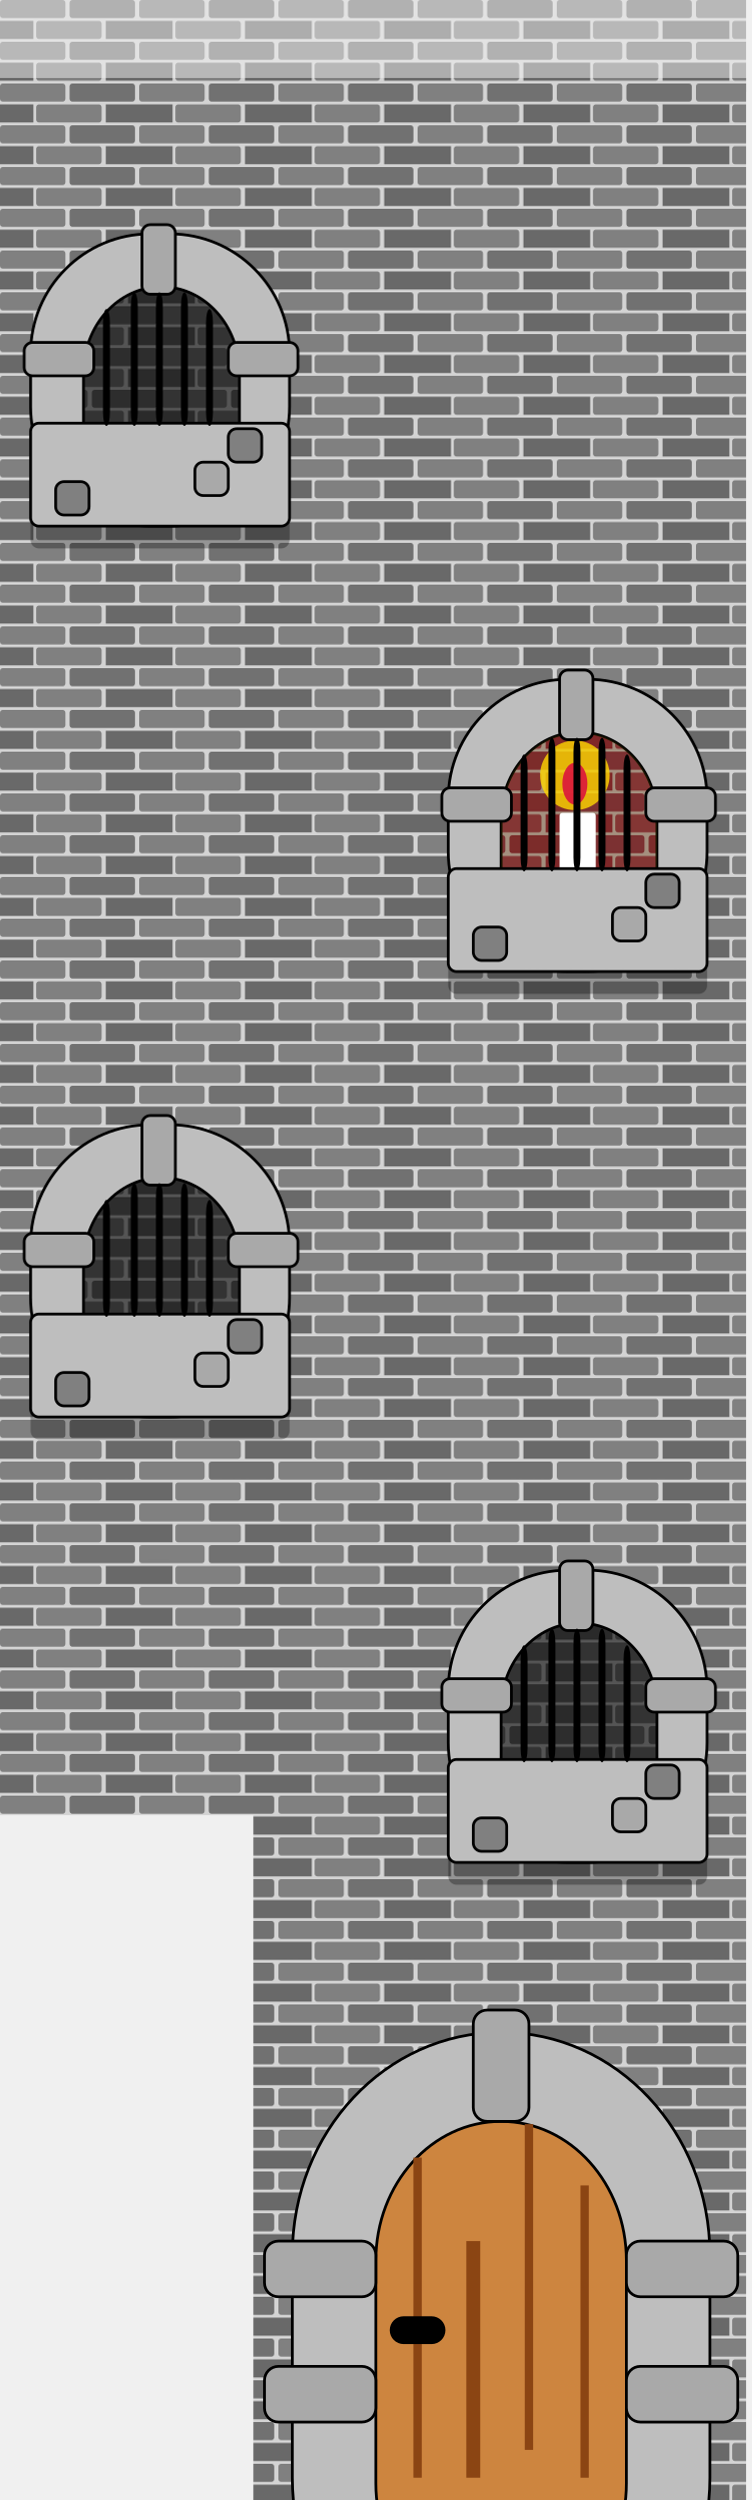
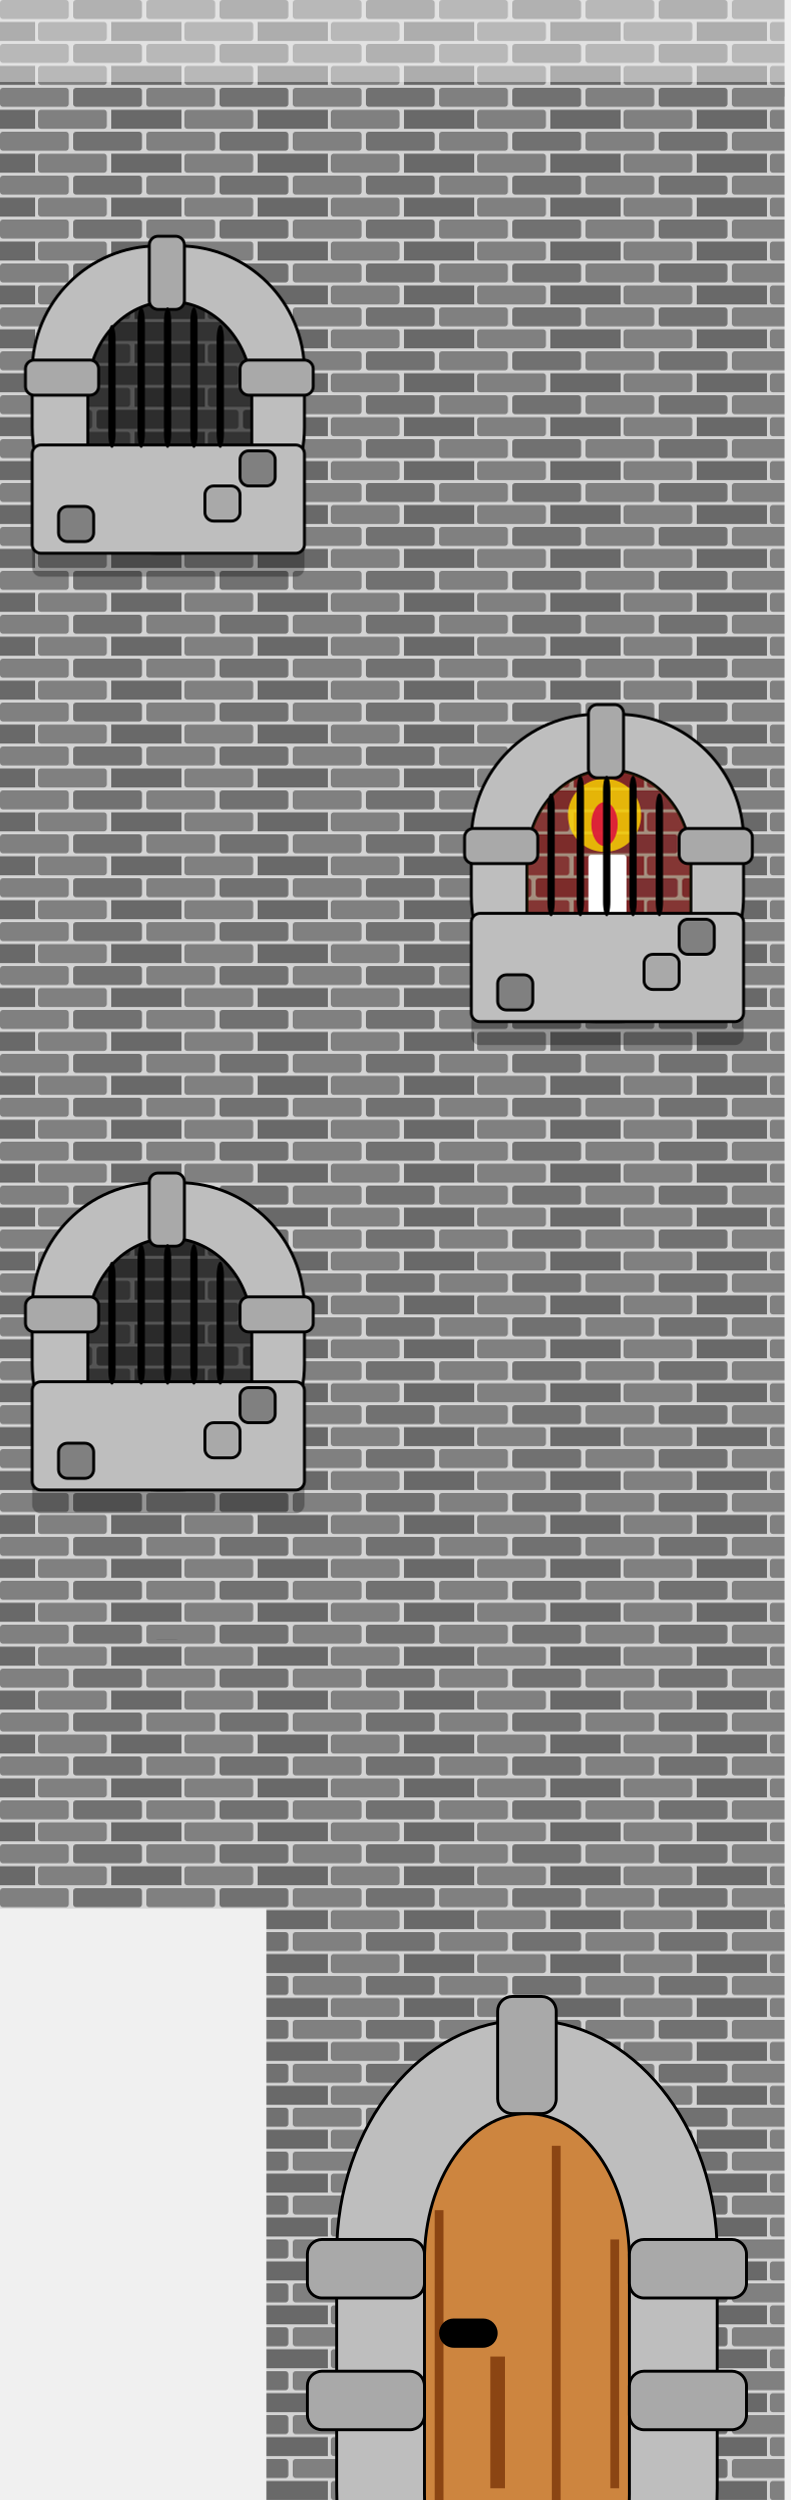
- <svg xmlns="http://www.w3.org/2000/svg" width="270" height="898" class="cover5">
+ <svg xmlns="http://www.w3.org/2000/svg" width="270" height="854" class="cover5">
  <defs>
    <pattern id="redBricks" patternUnits="userSpaceOnUse" x="0" y="0" width="50" height="15">
      <rect width="50" height="15" x="0" y="0" fill="#dcc0c7" />
      <rect width="23.5" height="6.5" x="0" y="0" rx="1" fill="#9d2c4e" />
      <rect width="23.5" height="6.5" x="25" y="0" rx="1" fill="#9c2343" />
      <rect width="12" height="6.5" x="0" y="7.5" fill="#a11d3e" />
      <rect width="23.5" height="6.5" x="13" y="7.5" rx="1" fill="#aa3553" />
      <rect width="12" height="6.5" x="38" y="7.5" fill="#a11d3e" />
    </pattern>
    <pattern id="greyBricks" patternUnits="userSpaceOnUse" x="0" y="0" width="50" height="15">
      <rect width="50" height="15" x="0" y="0" fill="lightgrey" />
      <rect width="23.5" height="6.5" x="0" y="0" rx="1" fill="grey" />
      <rect width="23.5" height="6.5" x="25" y="0" rx="1" fill="#717171" />
      <rect width="12" height="6.5" x="0" y="7.5" fill="dimgrey" />
      <rect width="23.5" height="6.5" x="13" y="7.5" rx="1" fill="#808080" />
      <rect width="12" height="6.5" x="38" y="7.5" fill="dimgrey" />
    </pattern>
    <pattern id="windowPattern" patternUnits="userSpaceOnUse" x="8" y="80" width="150" height="160">
      <rect width="93" height="37" x="3" y="80" opacity=".3" rx="3" />
      <rect width="93" height="105" x="3" y="4" fill="#bebebe" rx="43" stroke="black" />
      <rect width="56" height="83" x="22" y="23" rx="31" stroke="black" fill="url(#greyBricks)" />
      <rect width="56" height="83" x="22" y="23" rx="31" opacity=".6" />
      <rect width="93" height="37" x="3" y="72" fill="#bebebe" rx="3" stroke="black" />
      <rect width="12" height="25" x="43" y=".7" fill="darkgrey" rx="3" stroke="black" />
      <rect width="25" height="12" x=".7" y="43" fill="darkgrey" rx="3" stroke="black" />
      <rect width="25" height="12" x="74" y="43" fill="darkgrey" rx="3" stroke="black" />
      <rect width="12" height="12" x="74" y="74" fill="grey" rx="3" stroke="black" />
      <rect width="12" height="12" x="62" y="86" fill="darkgrey" rx="3" stroke="black" />
      <rect width="12" height="12" x="12" y="93" fill="grey" rx="3" stroke="black" />
      <rect width="2.5" height="42" x="29" y="31" rx="5" />
      <rect width="2.5" height="48" x="39" y="25" rx="5" />
      <rect width="2.5" height="48" x="48" y="25" rx="5" />
      <rect width="2.5" height="48" x="57" y="25" rx="5" />
      <rect width="2.5" height="42" x="66" y="31" rx="5" />
    </pattern>
    <pattern id="windowCandle" patternUnits="userSpaceOnUse" x="8" y="80" width="150" height="160">
      <rect width="93" height="37" x="3" y="80" opacity=".3" rx="3" />
      <rect width="93" height="105" x="3" y="4" fill="#bebebe" rx="43" stroke="black" />
      <rect width="56" height="83" x="22" y="23" rx="31" stroke="black" fill="url(#redBricks)" />
      <rect width="56" height="83" x="22" y="23" rx="31" opacity=".3" />
      <rect width="56" height="83" x="22" y="23" rx="31" fill="gold" opacity=".1" />
      <rect width="13" height="22" x="43" y="52" rx="1" fill="white" />
      <rect width="25" height="25" x="36" y="26" rx="15" fill="gold" opacity=".8" />
      <rect width="9" height="15" x="44" y="34" rx="15" fill="crimson" opacity=".9" />
      <rect width="93" height="37" x="3" y="72" fill="#bebebe" rx="3" stroke="black" />
      <rect width="12" height="25" x="43" y=".7" fill="darkgrey" rx="3" stroke="black" />
      <rect width="25" height="12" x=".7" y="43" fill="darkgrey" rx="3" stroke="black" />
      <rect width="25" height="12" x="74" y="43" fill="darkgrey" rx="3" stroke="black" />
      <rect width="12" height="12" x="74" y="74" fill="grey" rx="3" stroke="black" />
      <rect width="12" height="12" x="62" y="86" fill="darkgrey" rx="3" stroke="black" />
      <rect width="12" height="12" x="12" y="93" fill="grey" rx="3" stroke="black" />
      <rect width="2.5" height="42" x="29" y="31" rx="5" />
      <rect width="2.5" height="48" x="39" y="25" rx="5" />
      <rect width="2.5" height="48" x="48" y="25" rx="5" />
      <rect width="2.5" height="48" x="57" y="25" rx="5" />
      <rect width="2.5" height="42" x="66" y="31" rx="5" />
    </pattern>
  </defs>
  <rect width="268" height="33" x="0" y="0" fill="url(#greyBricks)" opacity=".5" />
  <rect width="268" height="624" x="0" y="28" fill="url(#greyBricks)" />
  <rect width="177" height="248" x="91" y="650.5" fill="url(#greyBricks)" />
  <rect width="134" height="175" x="0" y="40" fill="url(#windowPattern)" />
  <rect width="134" height="180" x="134" y="208" fill="url(#windowCandle)" />
  <rect width="134" height="180" x="0" y="380" fill="url(#windowPattern)" />
-   <rect width="134" height="150" x="125" y="528" fill="url(#windowPattern)" />
-   <rect width="150" height="240" x="105" y="730" fill="#bebebe" rx="80" stroke="black" />
-   <rect width="90" height="180" x="135" y="762" fill="peru" rx="50" stroke="black" />
-   <rect width="20" height="40" x="170" y="722" fill="darkgrey" rx="5" stroke="black" />
-   <rect width="40" height="20" x="95" y="805" fill="darkgrey" rx="5" stroke="black" />
-   <rect width="40" height="20" x="95" y="850" fill="darkgrey" rx="5" stroke="black" />
-   <rect width="40" height="20" x="225" y="805" fill="darkgrey" rx="5" stroke="black" />
-   <rect width="40" height="20" x="225" y="850" fill="darkgrey" rx="5" stroke="black" />
-   <line x1="150" y1="775" x2="150" y2="890" style="stroke:saddlebrown;stroke-width:3" />
-   <line x1="170" y1="805" x2="170" y2="890" style="stroke:saddlebrown;stroke-width:5" />
-   <line x1="210" y1="785" x2="210" y2="890" style="stroke:saddlebrown;stroke-width:3" />
-   <line x1="190" y1="763" x2="190" y2="880" style="stroke:saddlebrown;stroke-width:3" />
-   <rect width="20" height="10" x="140" y="832" rx="5" />
+   <rect width="130" height="240" x="115" y="690" fill="#bebebe" rx="80" stroke="black" />
+   <rect width="70" height="180" x="145" y="722" fill="peru" rx="50" stroke="black" />
+   <rect width="20" height="40" x="170" y="682" fill="darkgrey" rx="5" stroke="black" />
+   <rect width="40" height="20" x="105" y="765" fill="darkgrey" rx="5" stroke="black" />
+   <rect width="40" height="20" x="105" y="810" fill="darkgrey" rx="5" stroke="black" />
+   <rect width="40" height="20" x="215" y="765" fill="darkgrey" rx="5" stroke="black" />
+   <rect width="40" height="20" x="215" y="810" fill="darkgrey" rx="5" stroke="black" />
+   <line x1="150" y1="755" x2="150" y2="870" style="stroke:saddlebrown;stroke-width:3" />
+   <line x1="170" y1="805" x2="170" y2="850" style="stroke:saddlebrown;stroke-width:5" />
+   <line x1="210" y1="765" x2="210" y2="850" style="stroke:saddlebrown;stroke-width:3" />
+   <line x1="190" y1="733" x2="190" y2="860" style="stroke:saddlebrown;stroke-width:3" />
+   <rect width="20" height="10" x="150" y="792" rx="5" />
</svg>
